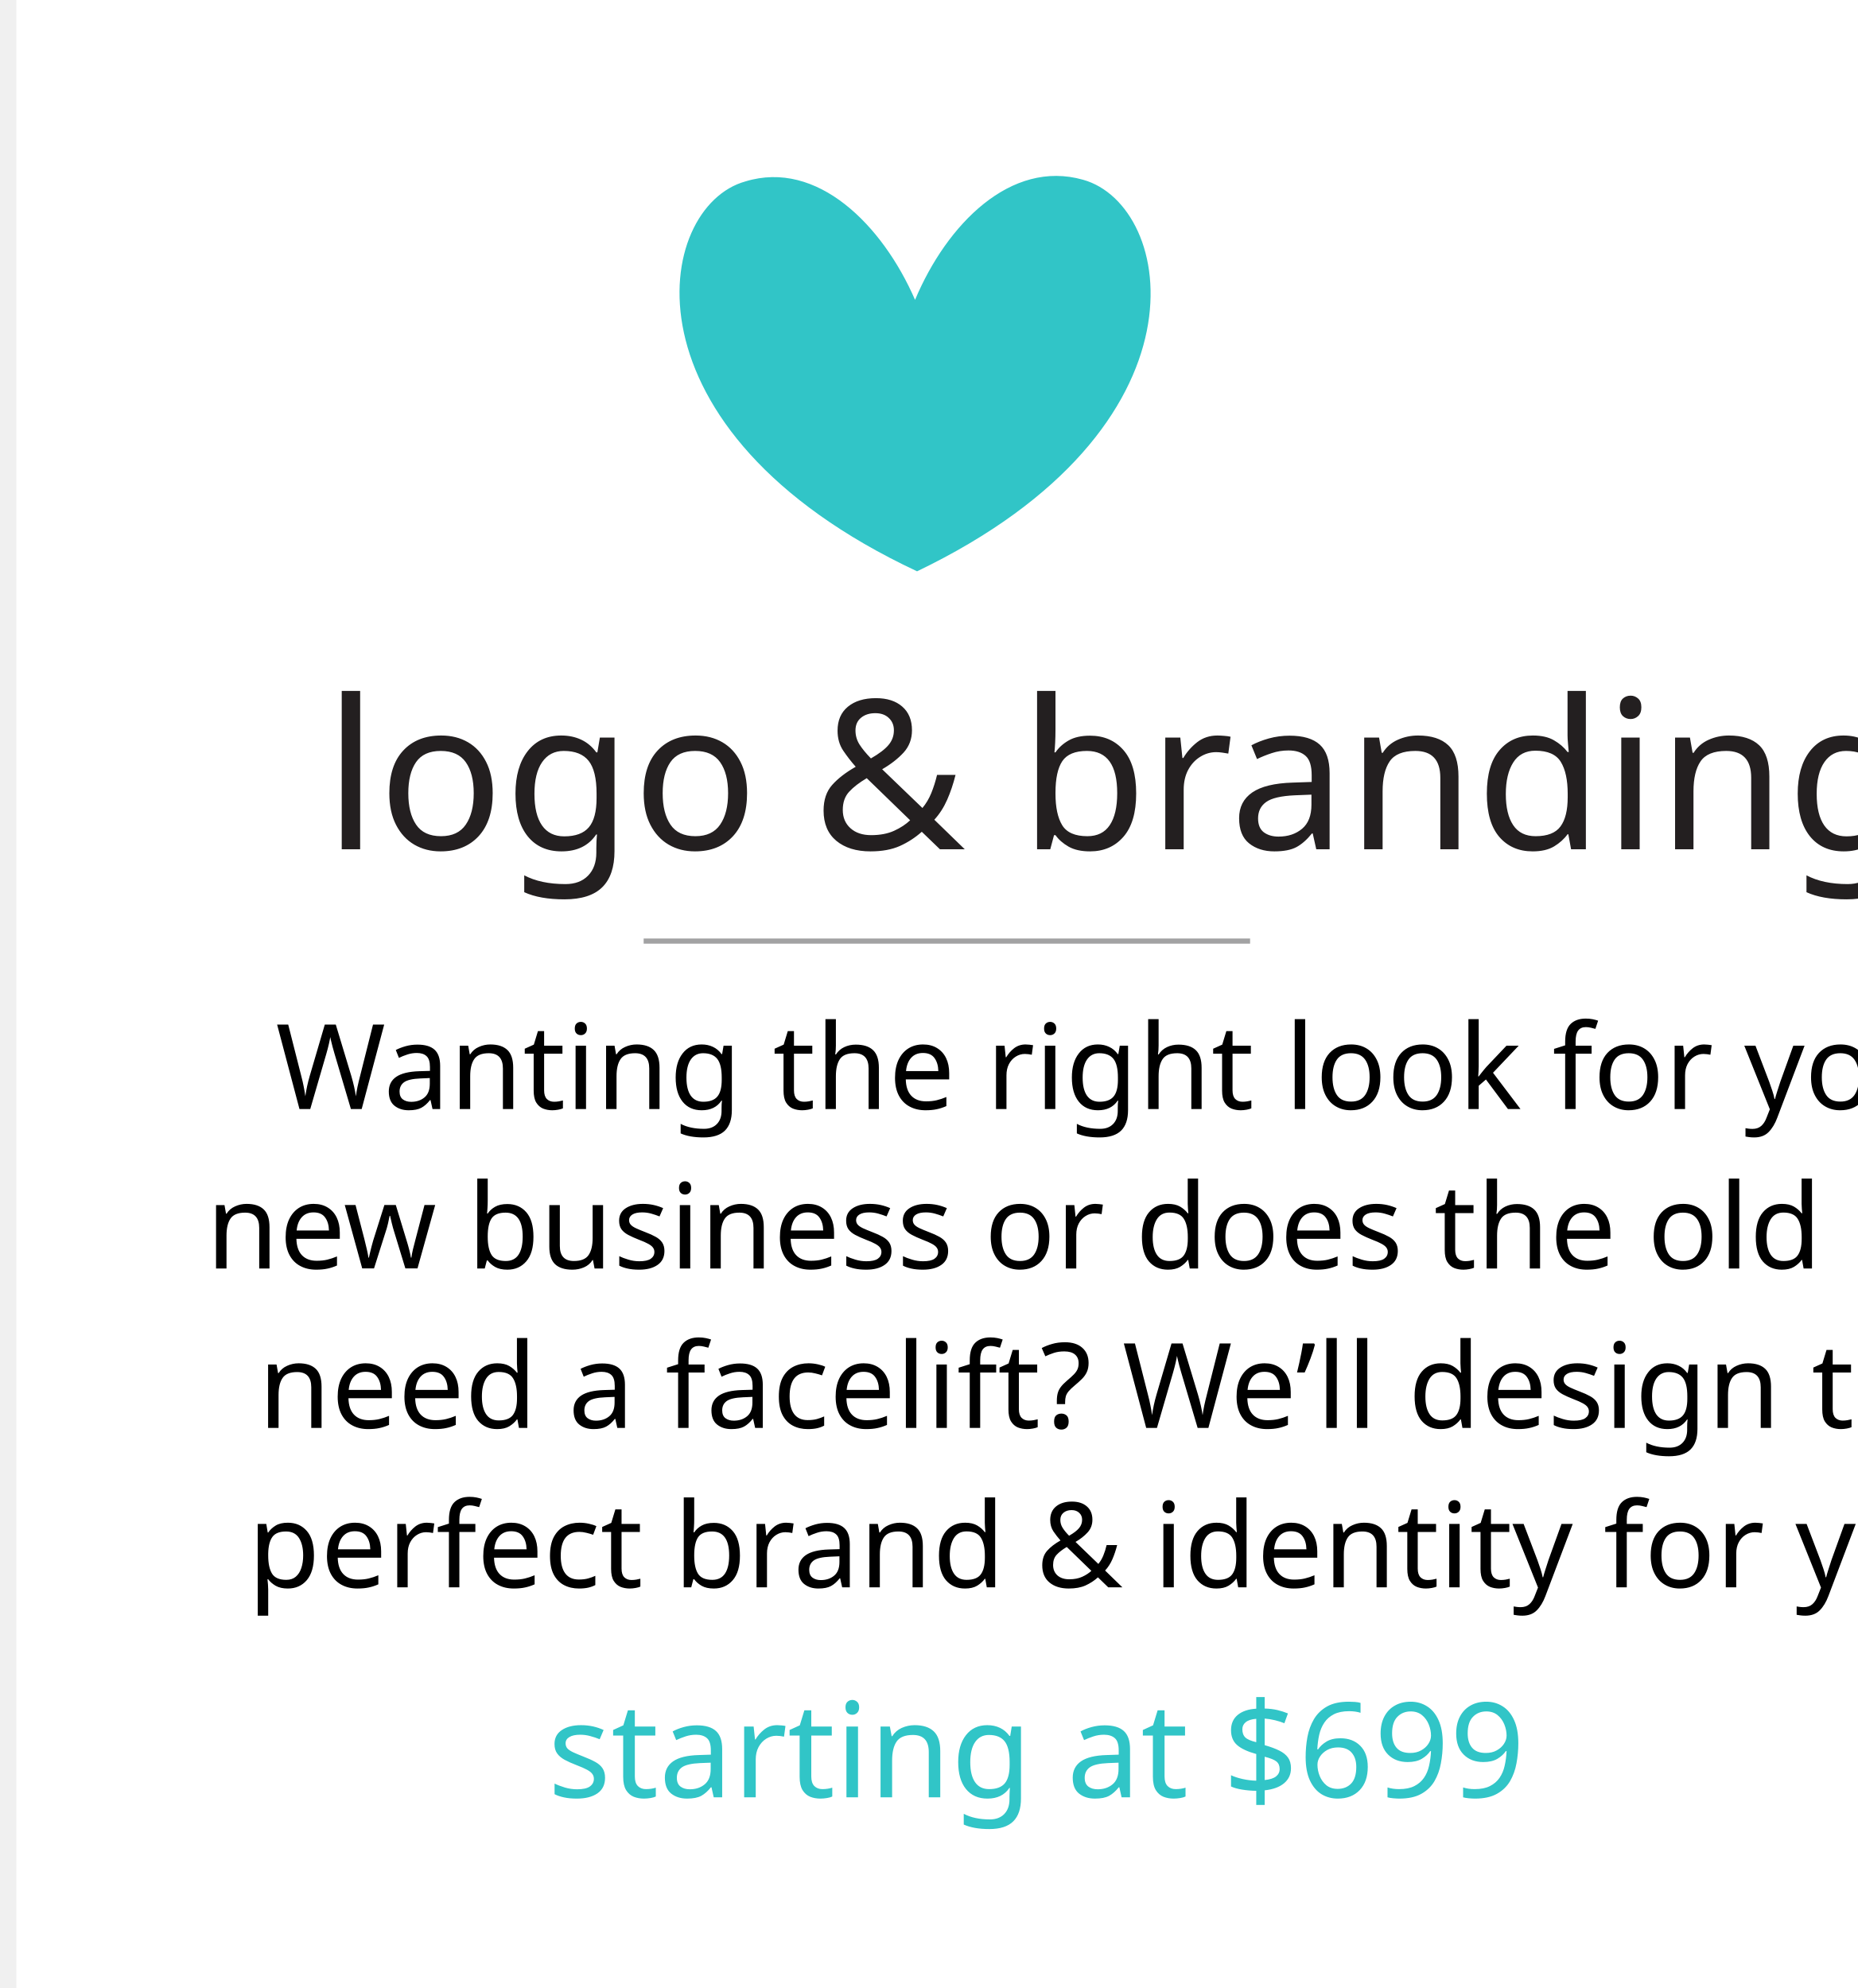
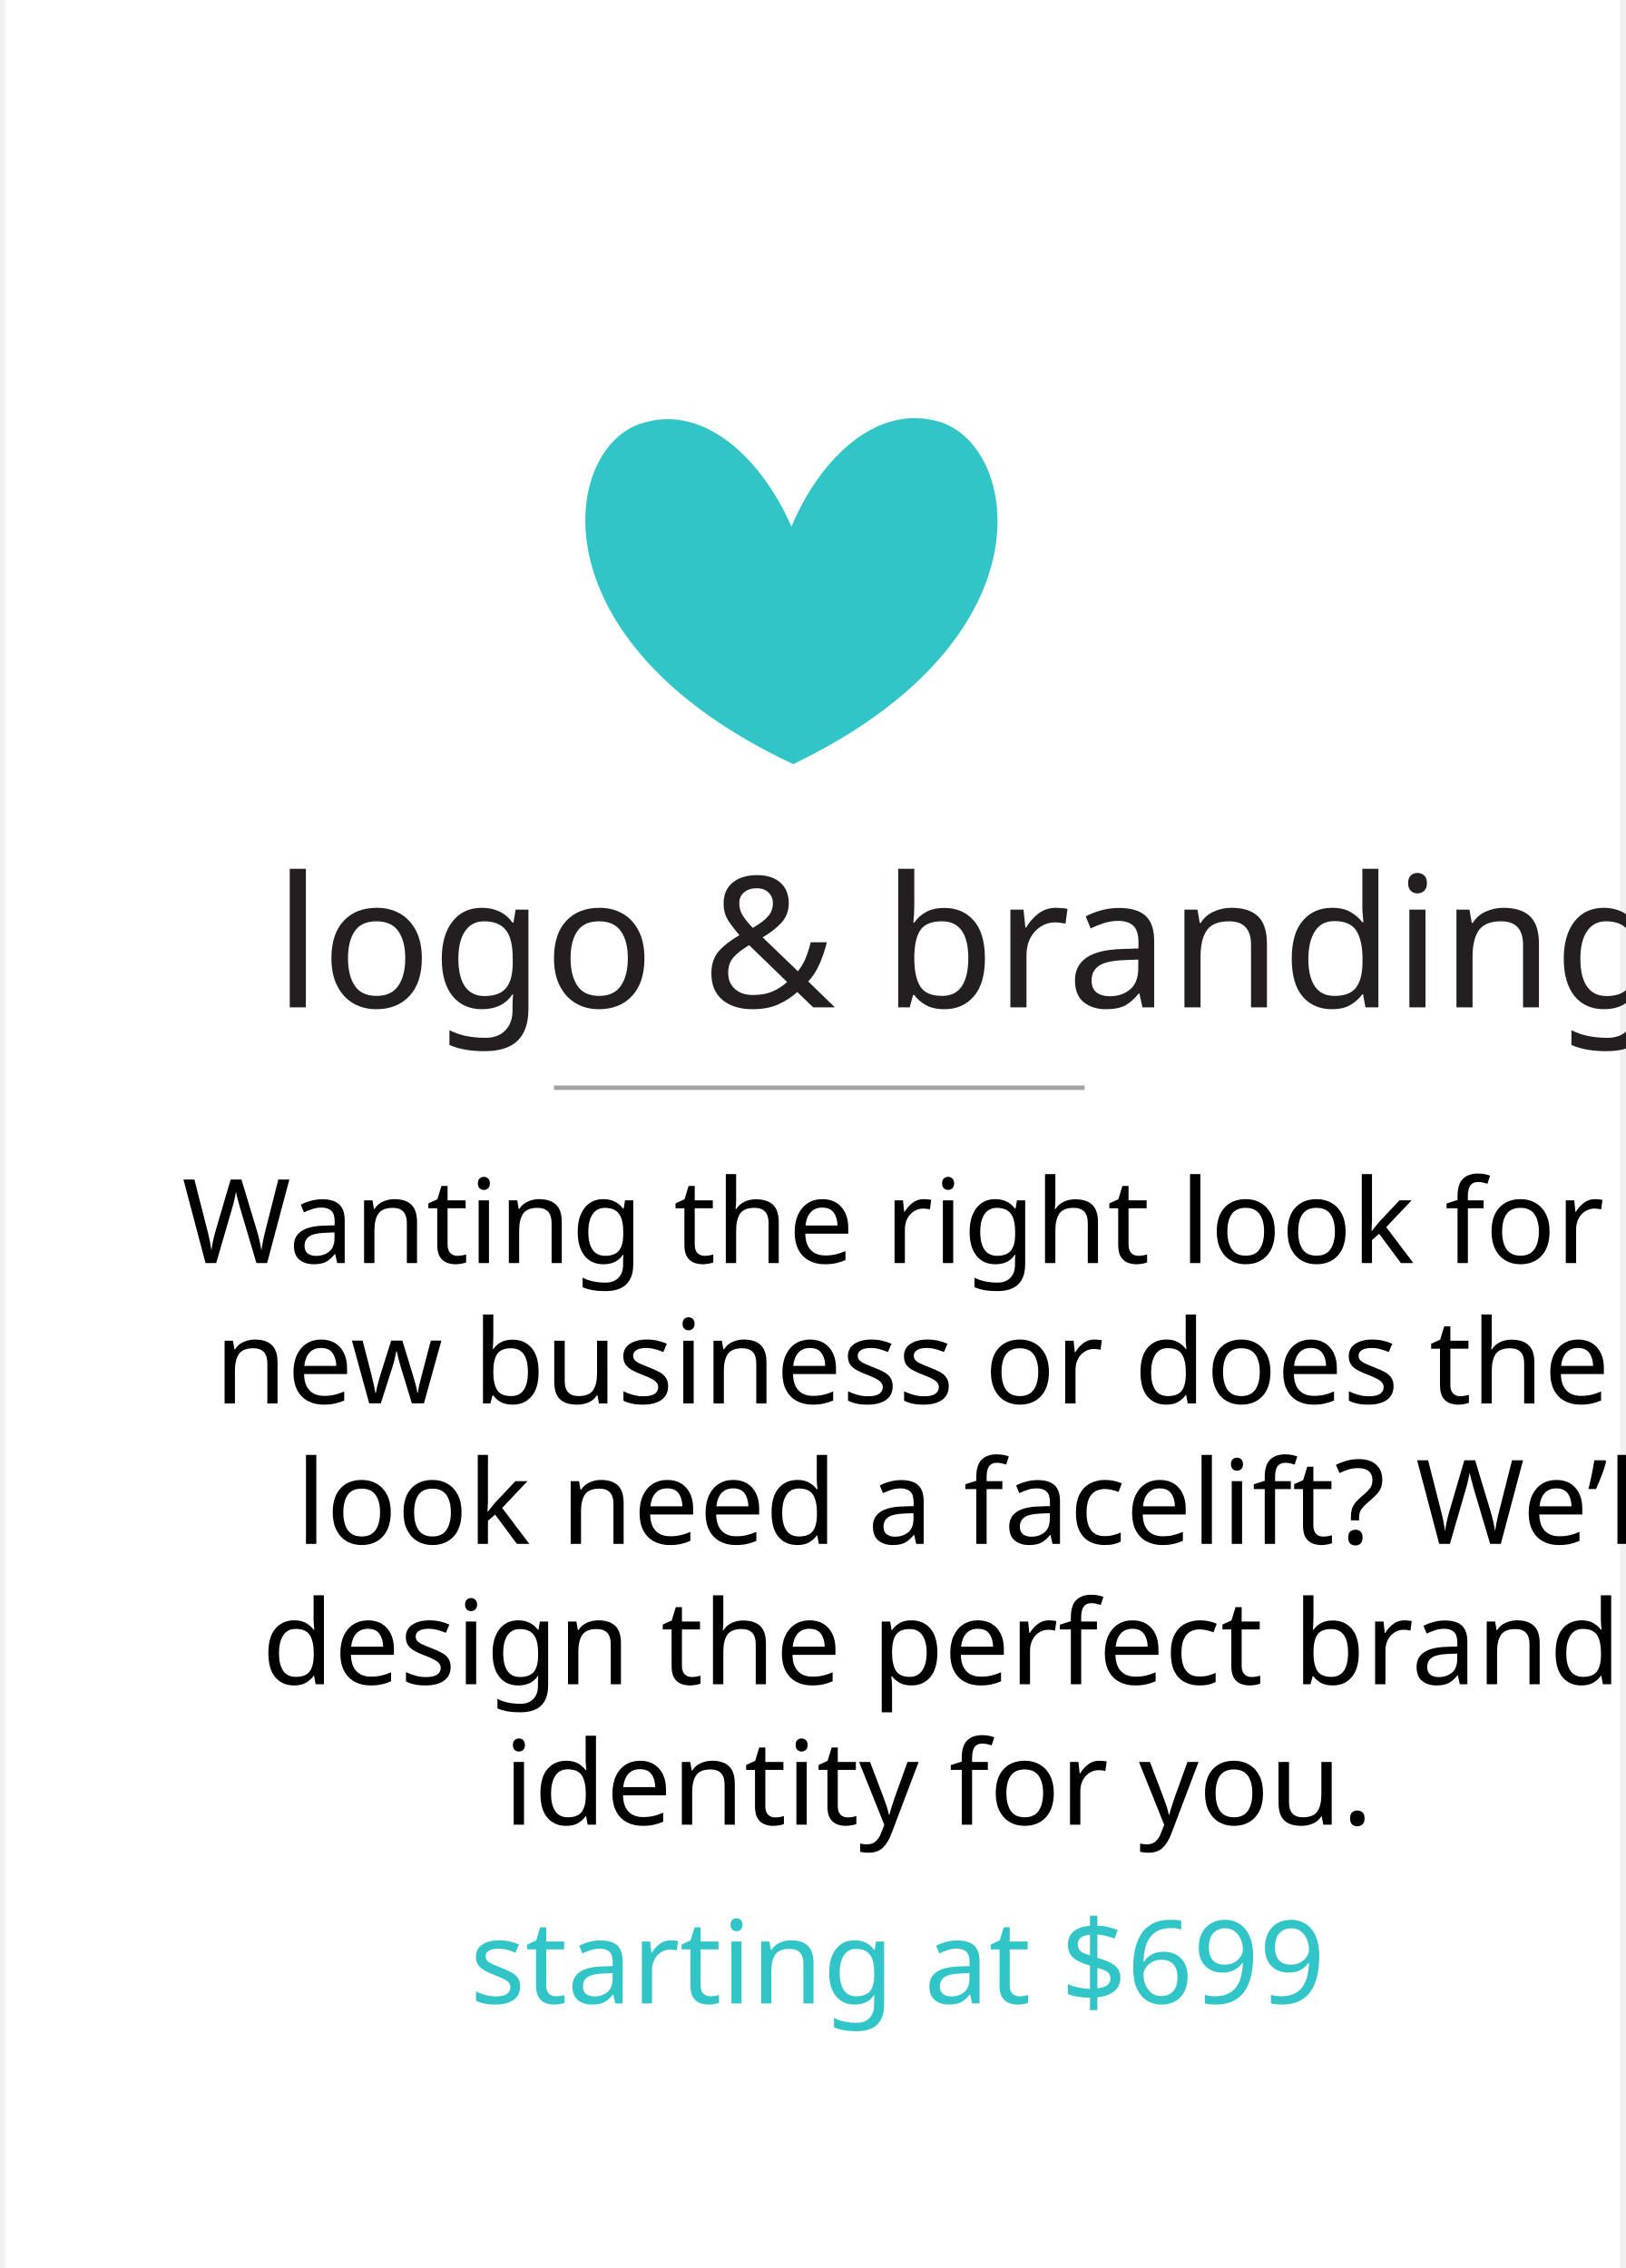
- <svg xmlns="http://www.w3.org/2000/svg" xmlns:xlink="http://www.w3.org/1999/xlink" version="1.1" id="Layer_1" x="0px" y="0px" viewBox="145 -157.579 361.081 386.579" enable-background="new 145 -157.579 361.081 386.579" xml:space="preserve">
-   <rect id="bkg" x="148.184" y="-157.579" fill="#FFFFFF" width="358.831" height="386.579" />
-   <text transform="matrix(1 0 0 1 208.0003 7.5707)" fill="#231F20" font-family="'Dosis-Regular'" font-size="40.534px">logo &amp; branding</text>
-   <line fill="none" stroke="#A2A2A3" stroke-miterlimit="10" x1="270.134" y1="25.421" x2="388.034" y2="25.421" />
-   <rect x="210.633" y="85.021" fill="none" width="237" height="102.7" />
-   <text transform="matrix(1 0 0 1 251.49 191.9208)" fill="#31C5C7" font-family="'Dosis-ExtraLight'" font-size="25.693px">starting at $699</text>
-   <rect x="183.533" y="40.421" fill="none" width="285.883" height="123.084" />
-   <text transform="matrix(1 0 0 1 198.5966 58.0851)" font-family="'Dosis-ExtraLight'" font-size="23px">Wanting the right look for your </text>
-   <text transform="matrix(1 0 0 1 185.0506 89.0851)" font-family="'Dosis-ExtraLight'" font-size="23px">new business or does the old look </text>
-   <text transform="matrix(1 0 0 1 195.1706 120.0851)" font-family="'Dosis-ExtraLight'" font-size="23px">need a facelift? We’ll design the </text>
-   <text transform="matrix(1 0 0 1 193.1586 151.0851)" font-family="'Dosis-ExtraLight'" font-size="23px">perfect brand &amp; identity for you. </text>
+ <svg xmlns="http://www.w3.org/2000/svg" xmlns:xlink="http://www.w3.org/1999/xlink" version="1.1" id="Layer_1" x="0px" y="0px" viewBox="145 -216.29 361.081 504" enable-background="new 145 -216.29 361.081 504" xml:space="preserve">
+   <rect id="bkg" x="146.125" y="-216.29" fill="#FFFFFF" width="358.831" height="504" />
+   <text transform="matrix(1 0 0 1 205.9413 7.5707)" fill="#231F20" font-family="Dosis, sans-serif" font-weight="00" font-size="40.534px">logo &amp; branding</text>
+   <line fill="none" stroke="#A2A2A3" stroke-miterlimit="10" x1="268.075" y1="25.421" x2="385.975" y2="25.421" />
+   <text transform="matrix(1 0 0 1 249.431 228.9208)" fill="#31C5C7" font-family="Dosis, sans-serif" font-weight="200" font-size="25.693px">starting at $699</text>
  <g>
    <g>
      <g>
        <g>
-           <defs>
-             <rect id="SVGID_1_" x="277.107" y="-123.37" width="100.984" height="84.775" />
-           </defs>
-           <clipPath id="SVGID_2_">
-             <use xlink:href="#SVGID_1_" overflow="visible" />
-           </clipPath>
-           <path clip-path="url(#SVGID_2_)" fill="#31C5C7" d="M355.563-122.625c-14.047-3.993-26.493,8.639-32.664,23.354      c-6.354-14.625-19.054-27.293-32.971-23.033c-17.742,4.885-25.288,48.339,33.363,75.82      C381.522-74.464,373.378-117.663,355.563-122.625" />
+           <g>
+             <defs>
+               <rect id="SVGID_1_" x="275.048" y="-123.37" width="100.984" height="84.775" />
+             </defs>
+             <clipPath id="SVGID_2_">
+               <use xlink:href="#SVGID_1_" overflow="visible" />
+             </clipPath>
+             <path clip-path="url(#SVGID_2_)" fill="#31C5C7" d="M353.504-122.625c-14.047-3.993-26.493,8.639-32.664,23.354       c-6.354-14.625-19.054-27.293-32.971-23.033c-17.742,4.885-25.288,48.339,33.363,75.82       C379.463-74.464,371.319-117.663,353.504-122.625" />
+           </g>
        </g>
      </g>
    </g>
  </g>
+   <rect x="182" y="44.421" fill="none" width="296" height="160" />
+   <text transform="matrix(1 0 0 1 185.4429 64.3888)">
+     <tspan x="0" y="0" font-family="Dosis, sans-serif" font-weight="200" font-size="26px">Wanting the right look for your</tspan>
+     <tspan x="7.254" y="31.2" font-family="Dosis, sans-serif" font-weight="200" font-size="26px">new business or does the old </tspan>
+     <tspan x="25.337" y="62.4" font-family="Dosis, sans-serif" font-weight="200" font-size="26px">look need a facelift? We’ll </tspan>
+     <tspan x="17.745" y="93.6" font-family="Dosis, sans-serif" font-weight="200" font-size="26px">design the perfect brand &amp; </tspan>
+     <tspan x="71.486" y="124.8" font-family="Dosis, sans-serif" font-weight="200" font-size="26px">identity for you.</tspan>
+   </text>
</svg>
